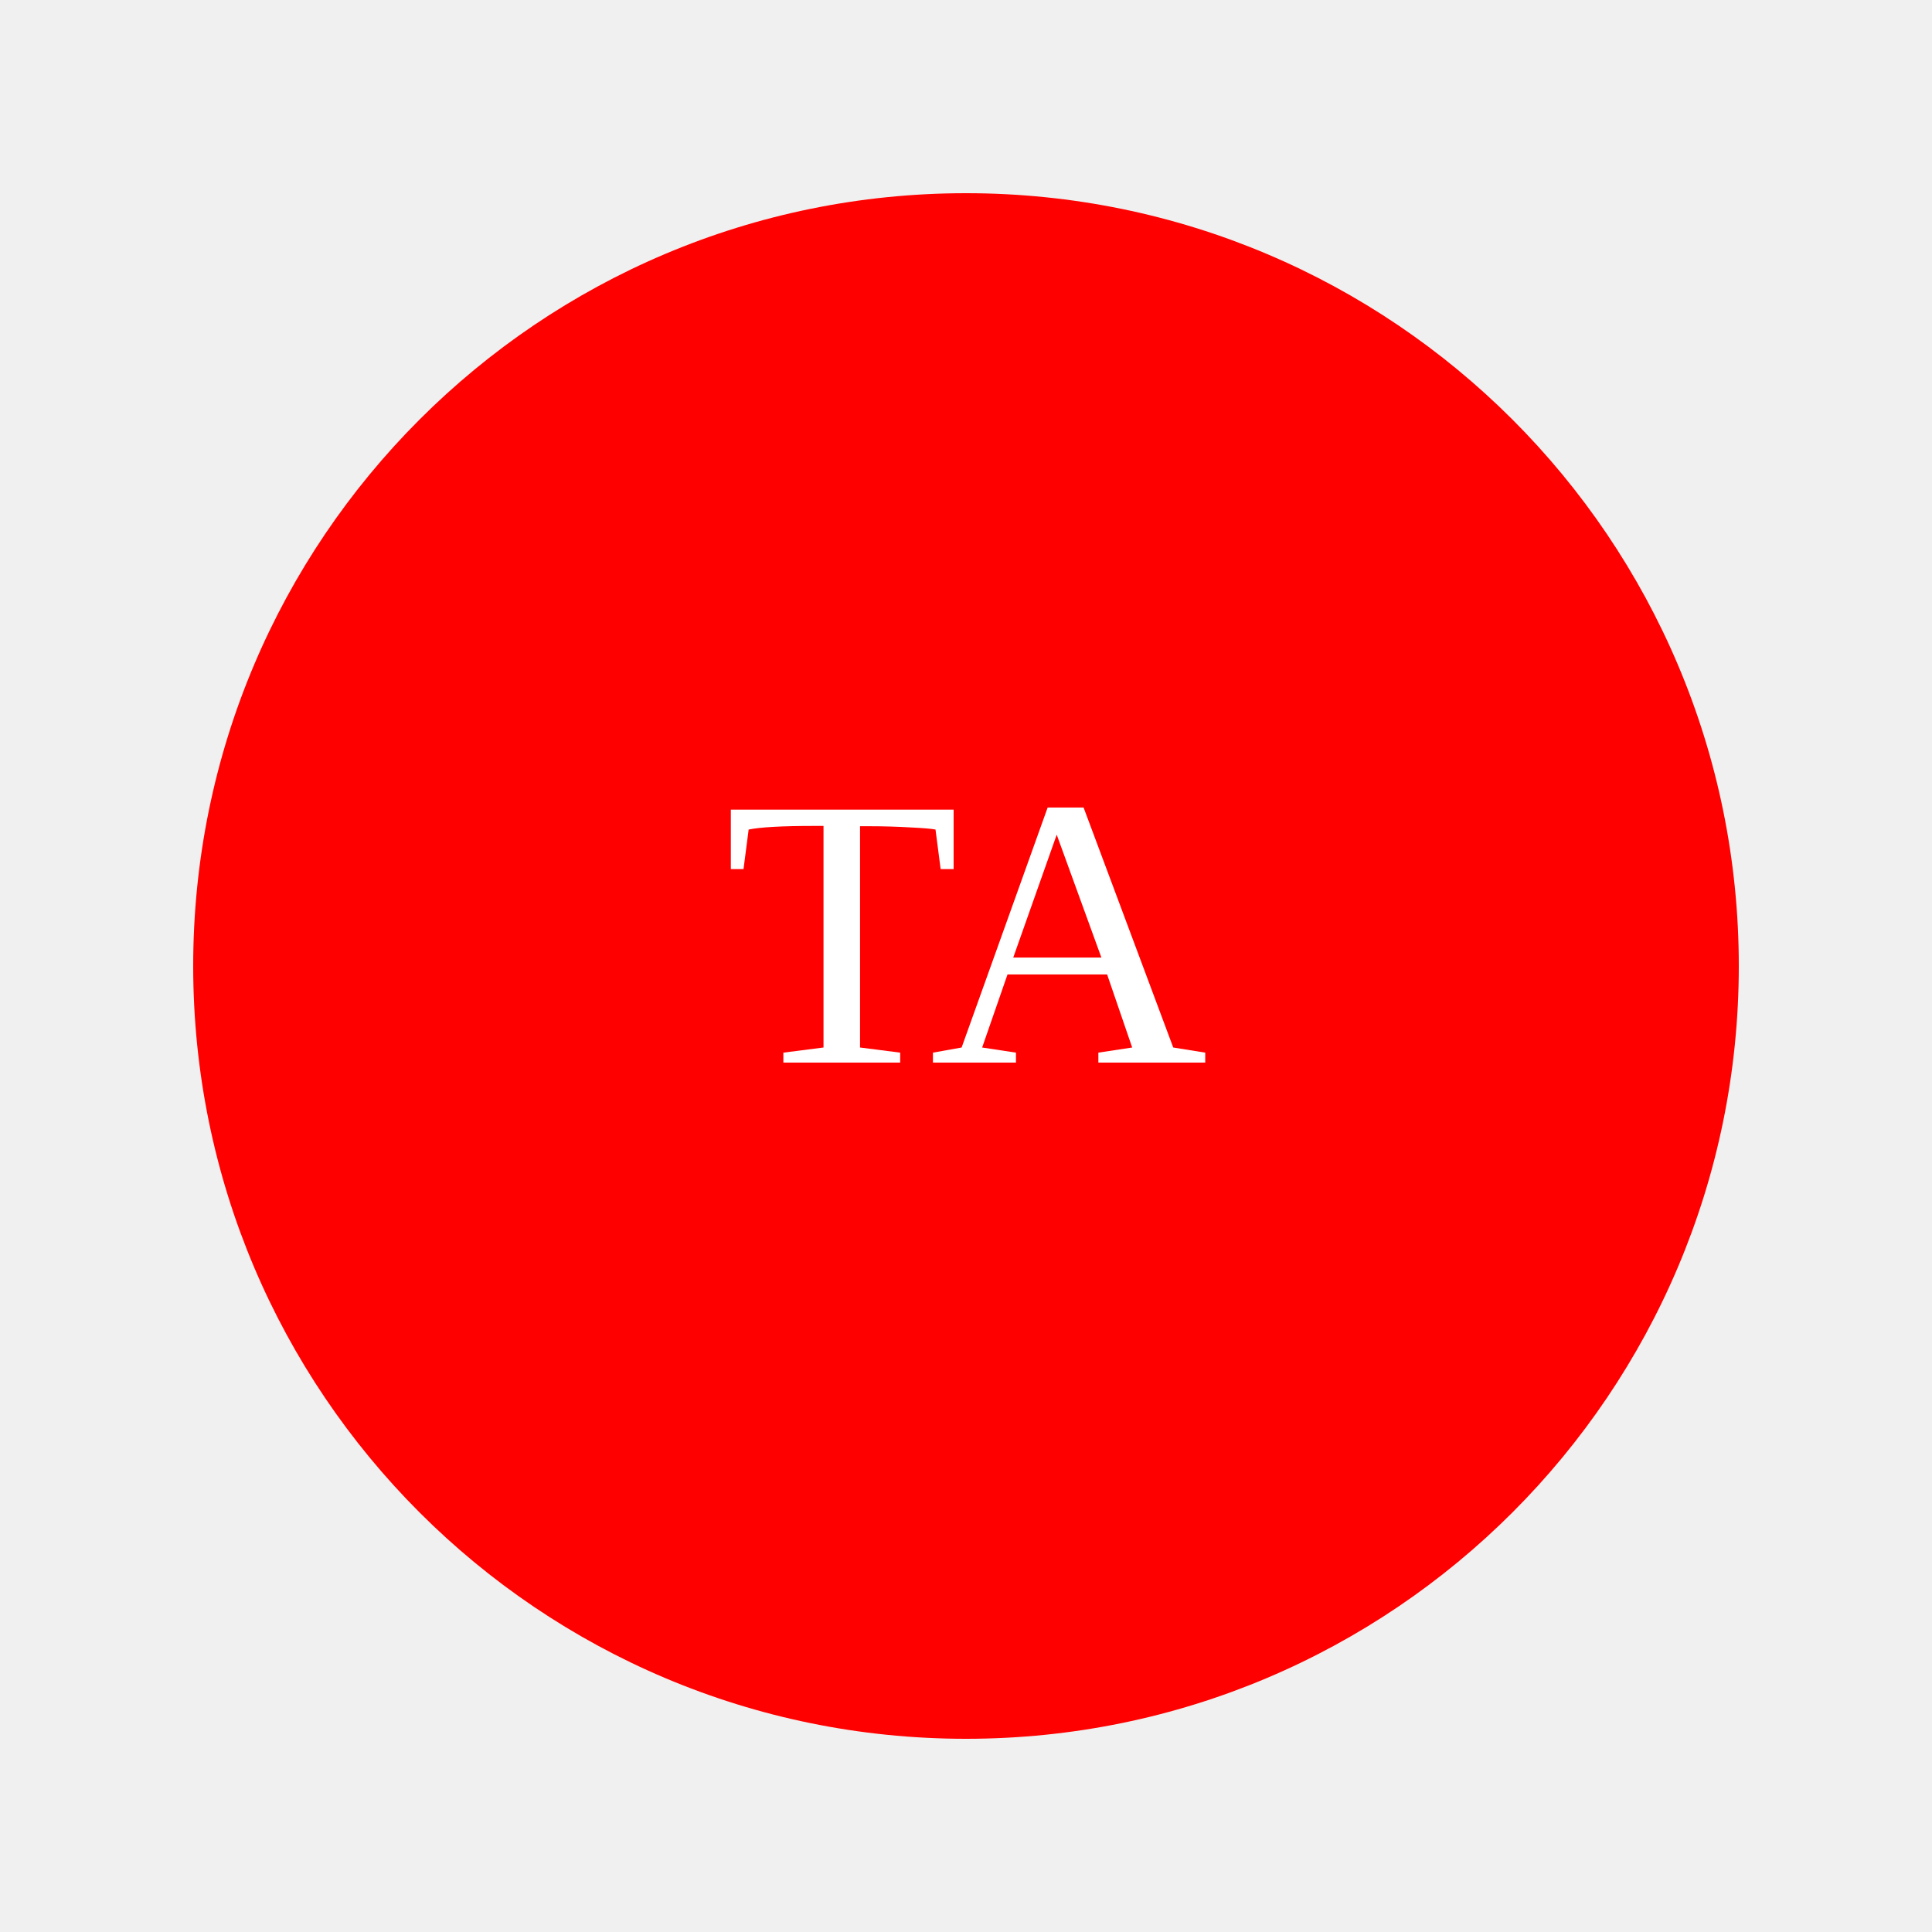
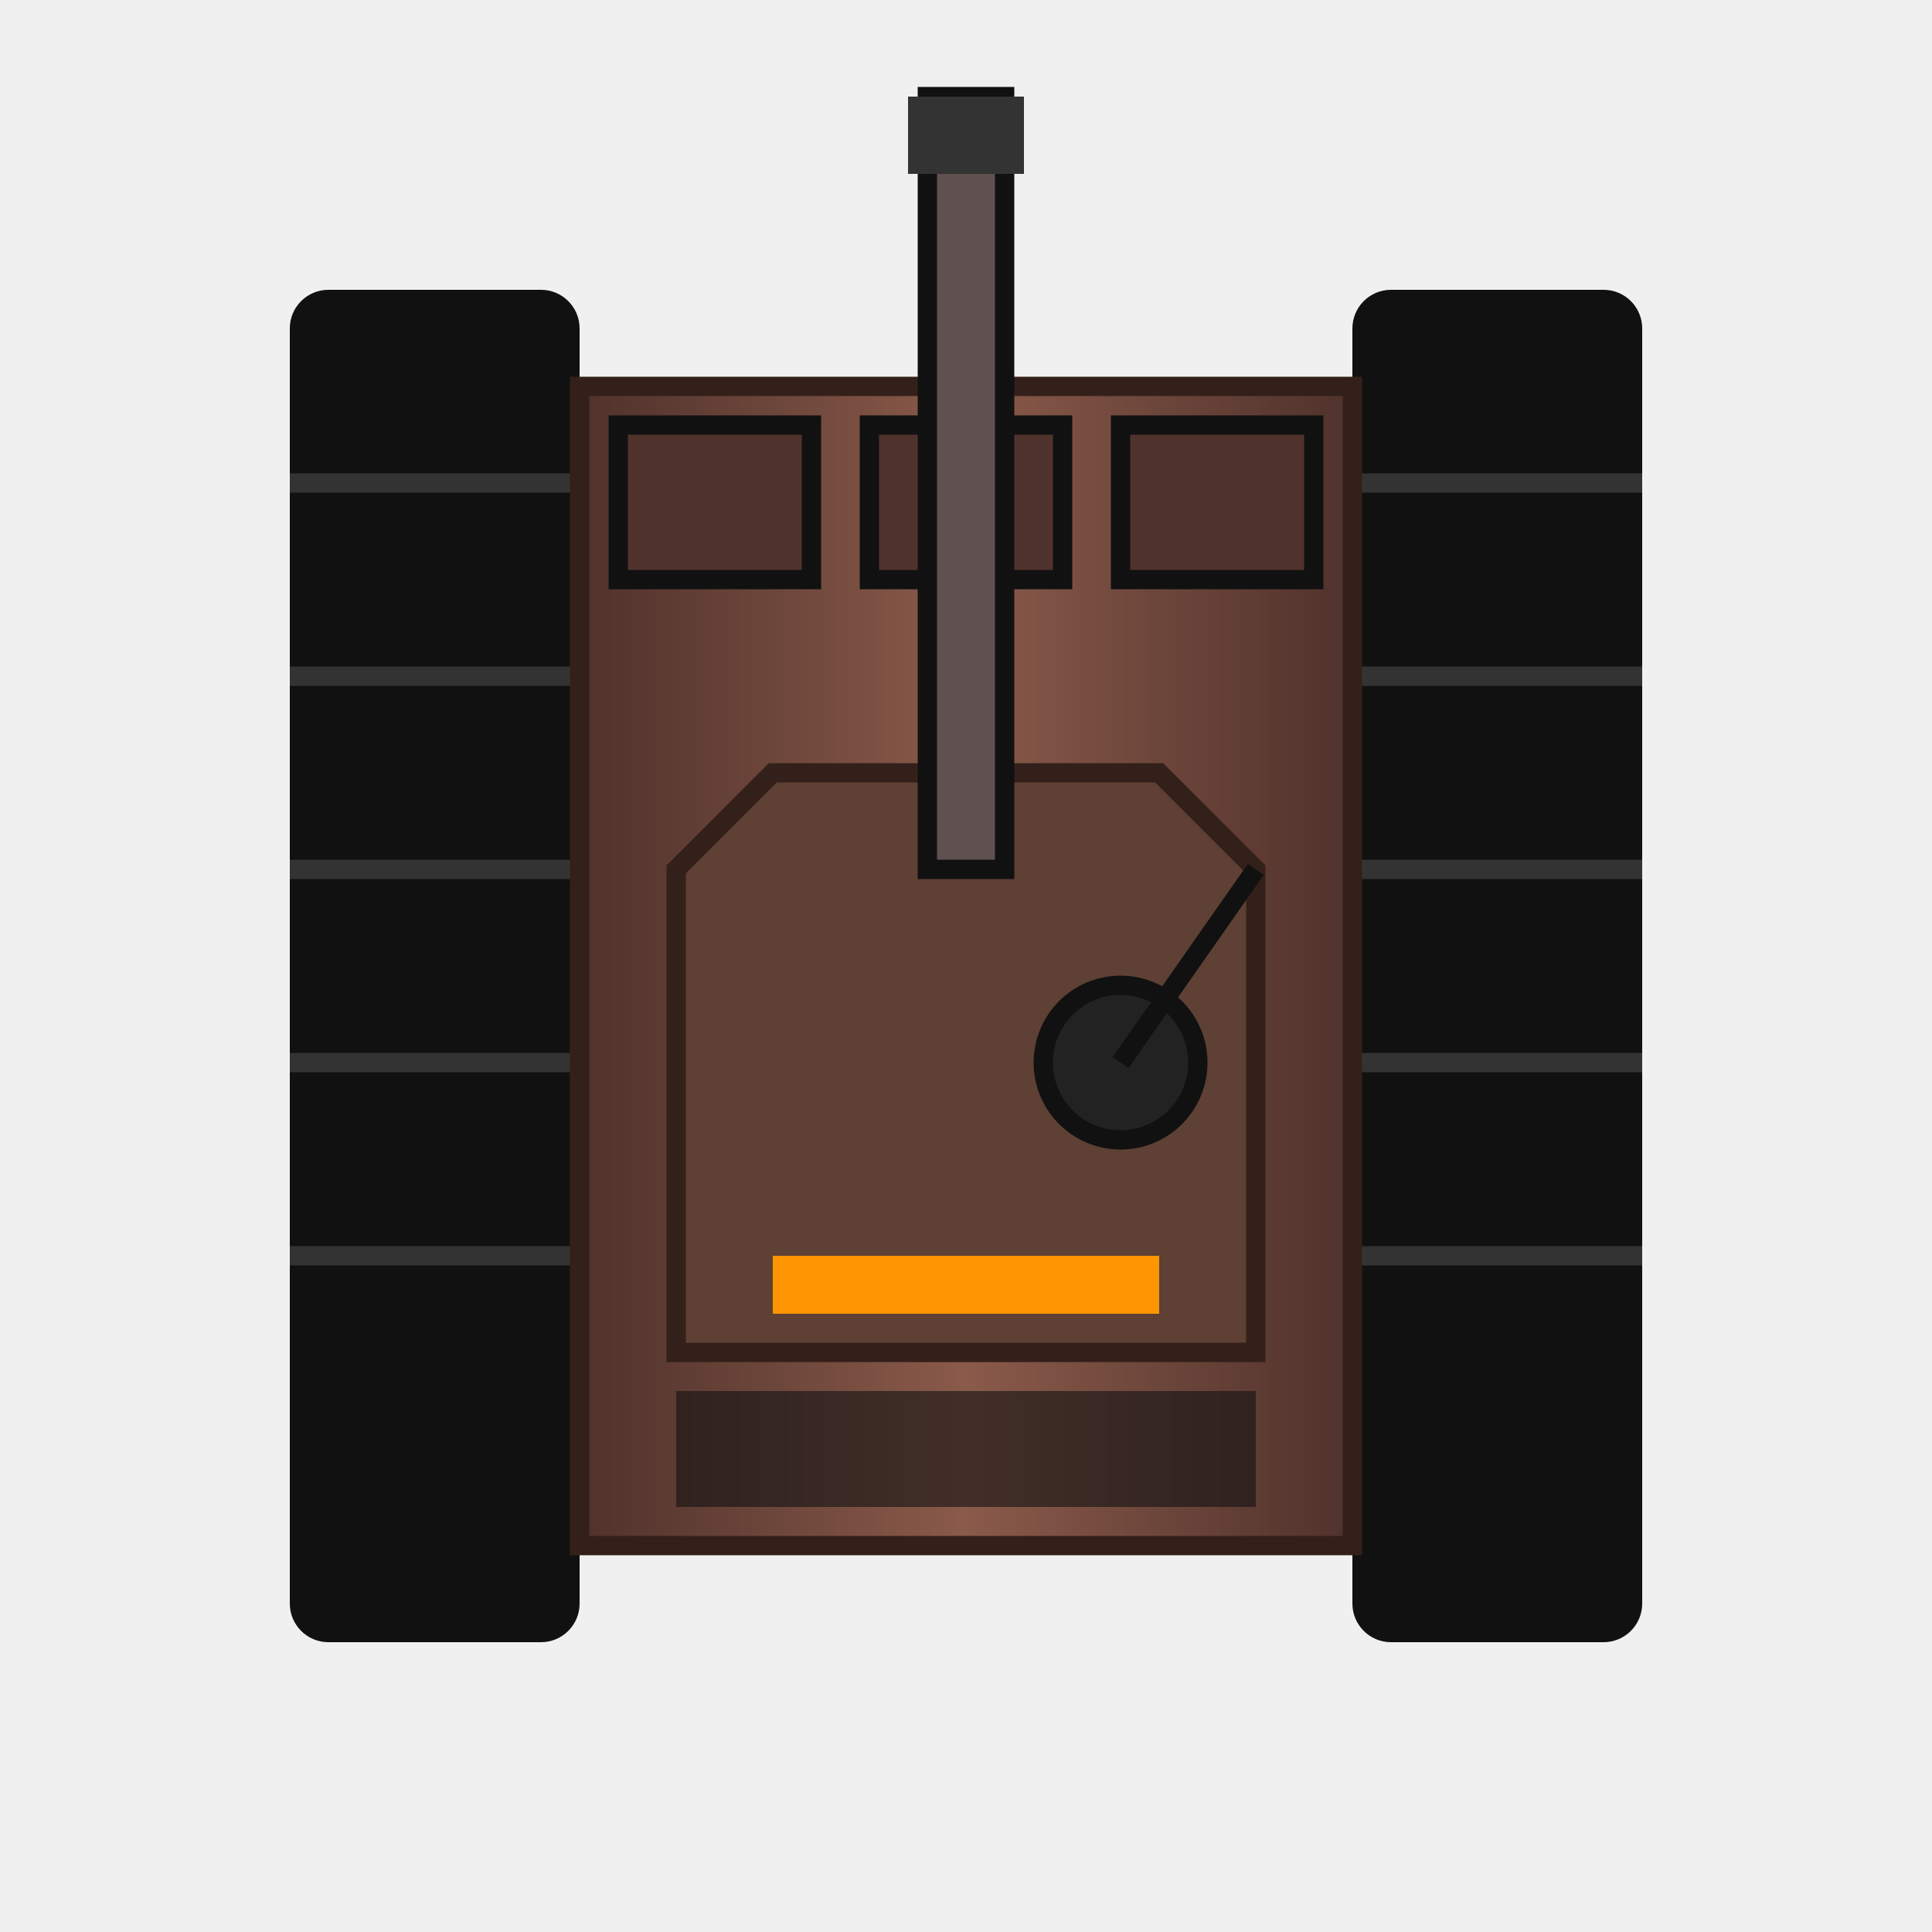
- <svg xmlns="http://www.w3.org/2000/svg" width="100" height="100">
-   <circle cx="50" cy="50" r="40" fill="red" />
-   <text x="50" y="55" font-size="20" text-anchor="middle" fill="white">TA</text>
+ <svg xmlns="http://www.w3.org/2000/svg" viewBox="0 0 100 100">
+   <defs>
+     <linearGradient id="bodyGradRed" x1="0%" y1="0%" x2="100%" y2="0%">
+       <stop offset="0%" stop-color="#50322c" />
+       <stop offset="50%" stop-color="#8a5a4a" />
+       <stop offset="100%" stop-color="#50322c" />
+     </linearGradient>
+   </defs>
+   <g>
+     <rect x="15" y="15" width="15" height="70" rx="2" fill="#111" />
+     <rect x="70" y="15" width="15" height="70" rx="2" fill="#111" />
+     <path d="M15 25 L30 25 M15 35 L30 35 M15 45 L30 45 M15 55 L30 55 M15 65 L30 65" stroke="#333" stroke-width="1" />
+     <path d="M70 25 L85 25 M70 35 L85 35 M70 45 L85 45 M70 55 L85 55 M70 65 L85 65" stroke="#333" stroke-width="1" />
+     <rect x="30" y="20" width="40" height="60" fill="url(#bodyGradRed)" stroke="#34201a" />
+     <rect x="32" y="22" width="10" height="8" fill="#50322c" stroke="#111" />
+     <rect x="45" y="22" width="10" height="8" fill="#50322c" stroke="#111" />
+     <rect x="58" y="22" width="10" height="8" fill="#50322c" stroke="#111" />
+     <path d="M35 45 L40 40 L60 40 L65 45 L65 70 L35 70 Z" fill="#5e4034" stroke="#34201a" />
+     <rect x="48" y="5" width="4" height="40" fill="#605050" stroke="#111" />
+     <rect x="47" y="5" width="6" height="4" fill="#333" />
+     <circle cx="58" cy="55" r="4" fill="#222" stroke="#111" />
+     <line x1="58" y1="55" x2="65" y2="45" stroke="#111" stroke-width="1" />
+     <rect x="35" y="72" width="30" height="6" fill="#111" opacity="0.6" />
+     <rect x="40" y="65" width="20" height="3" fill="#ff9500" />
+   </g>
</svg>
